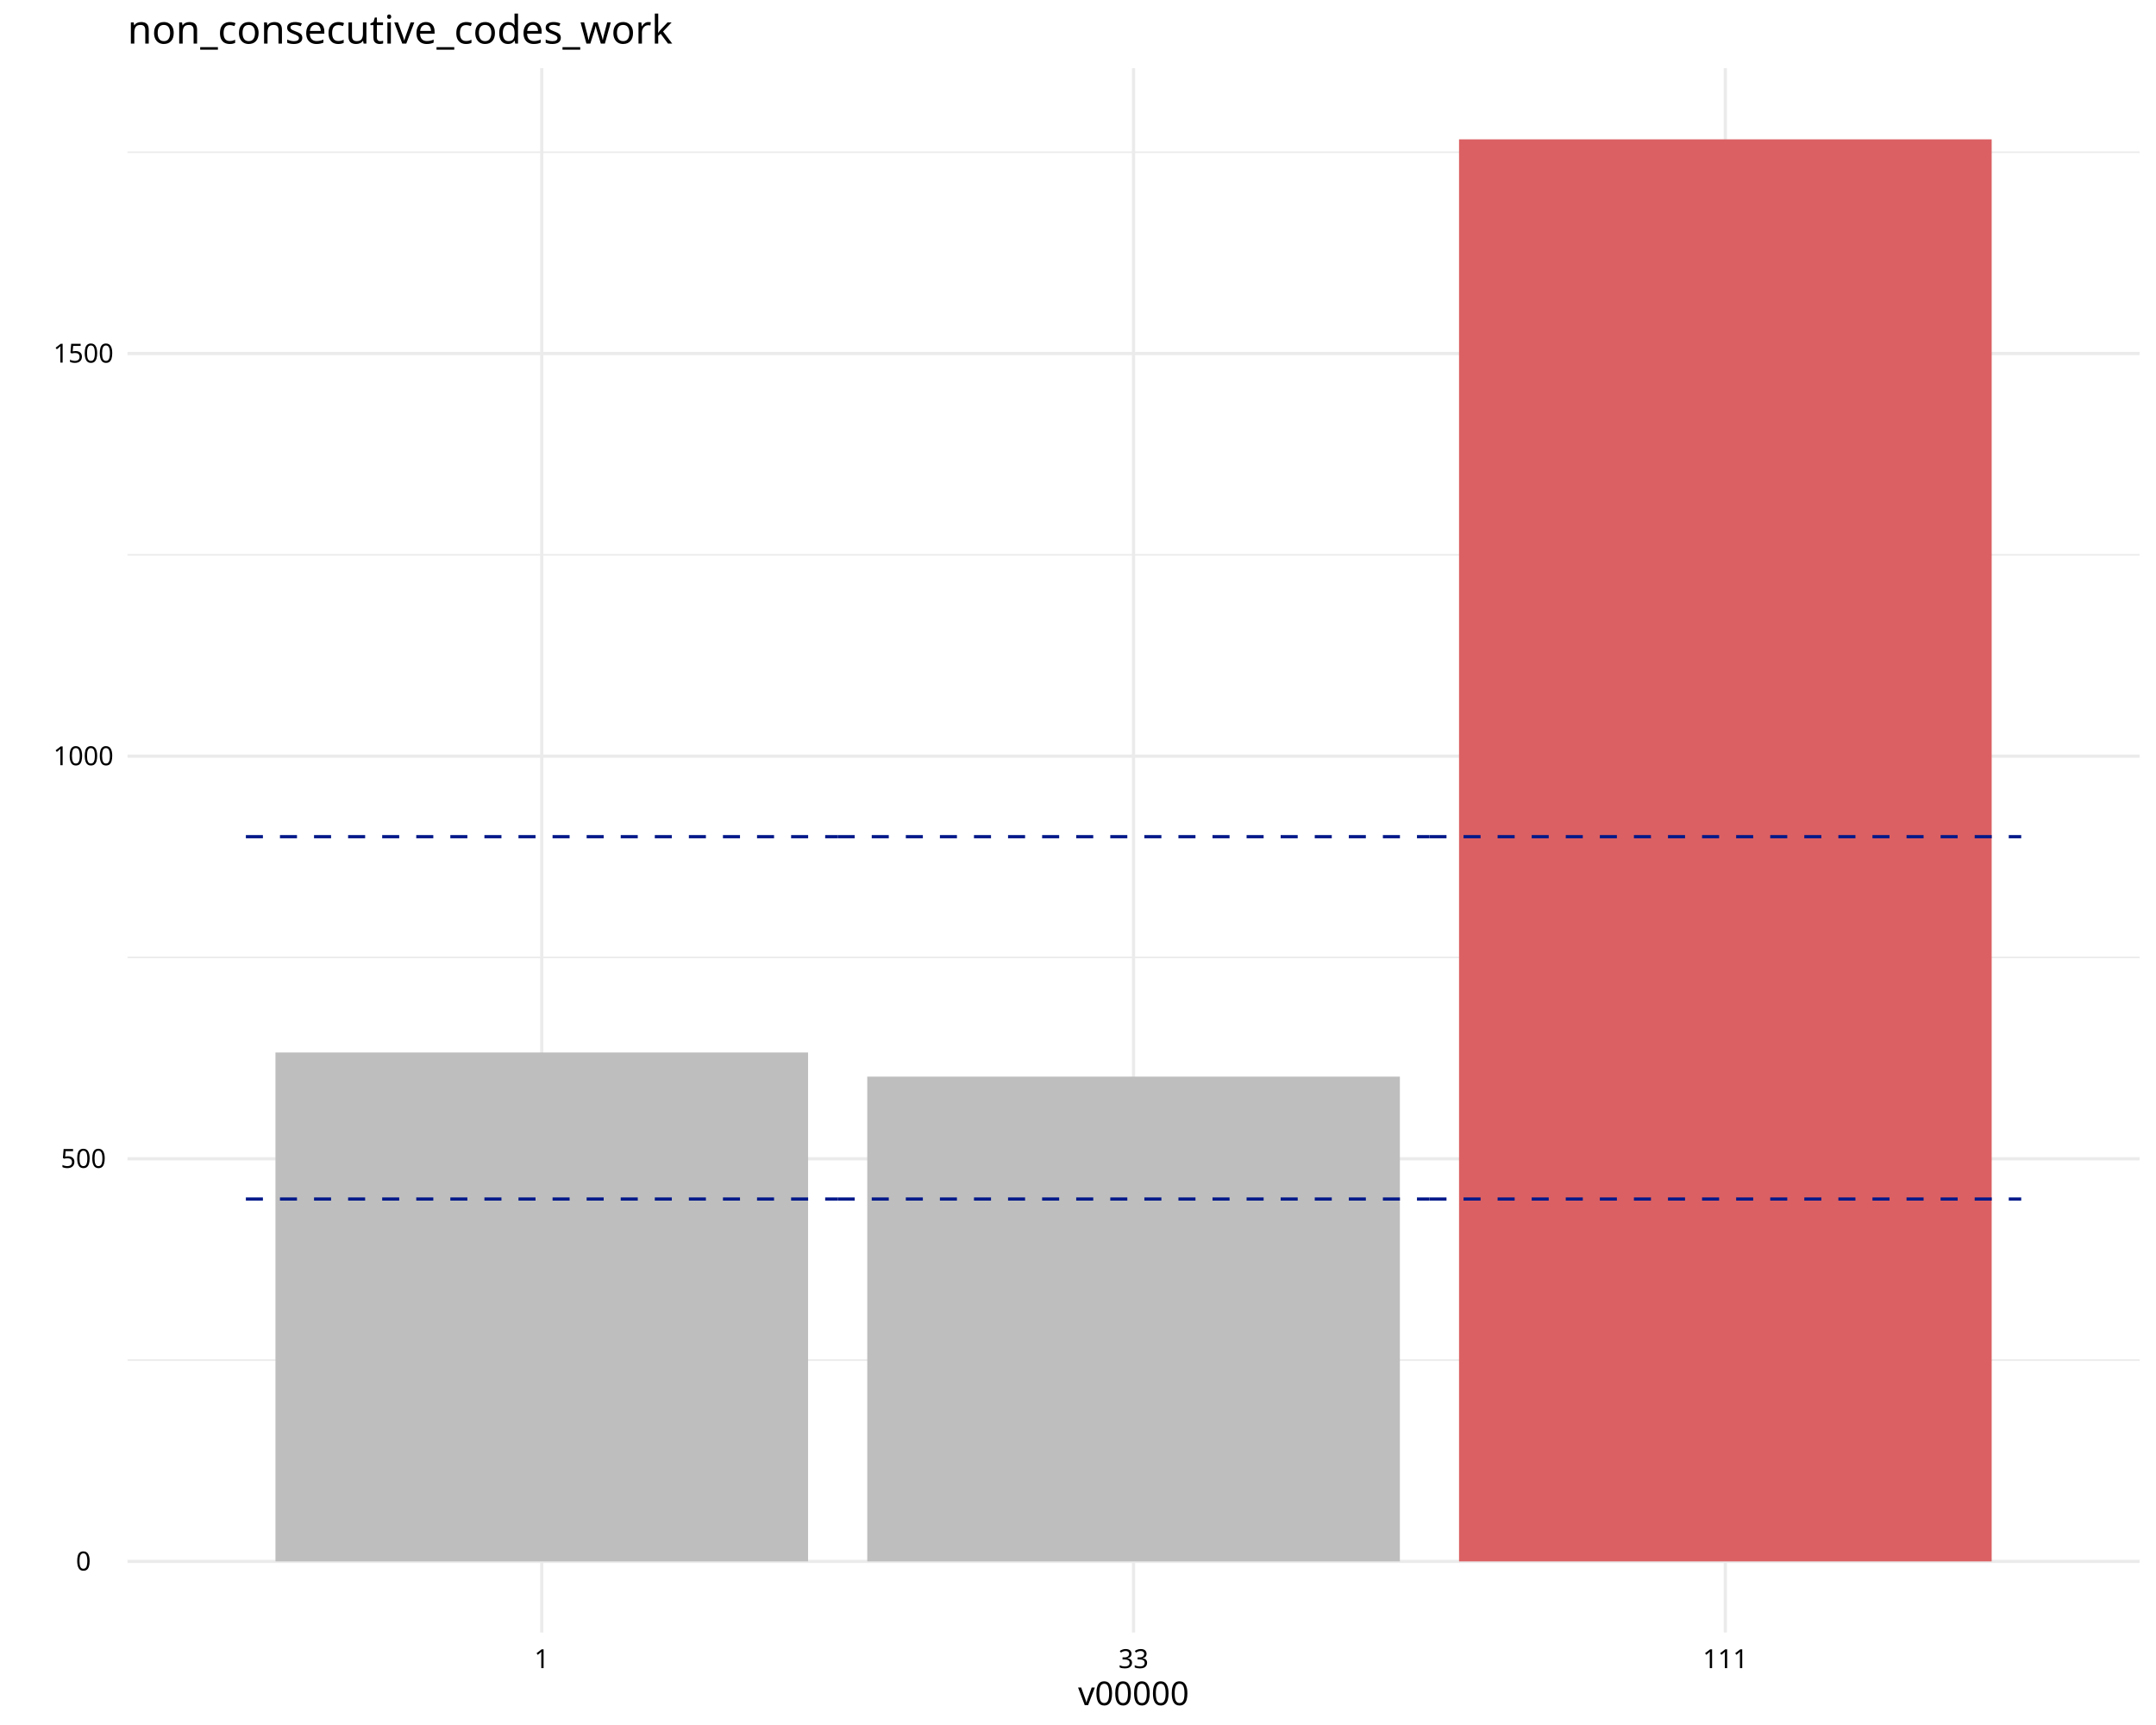
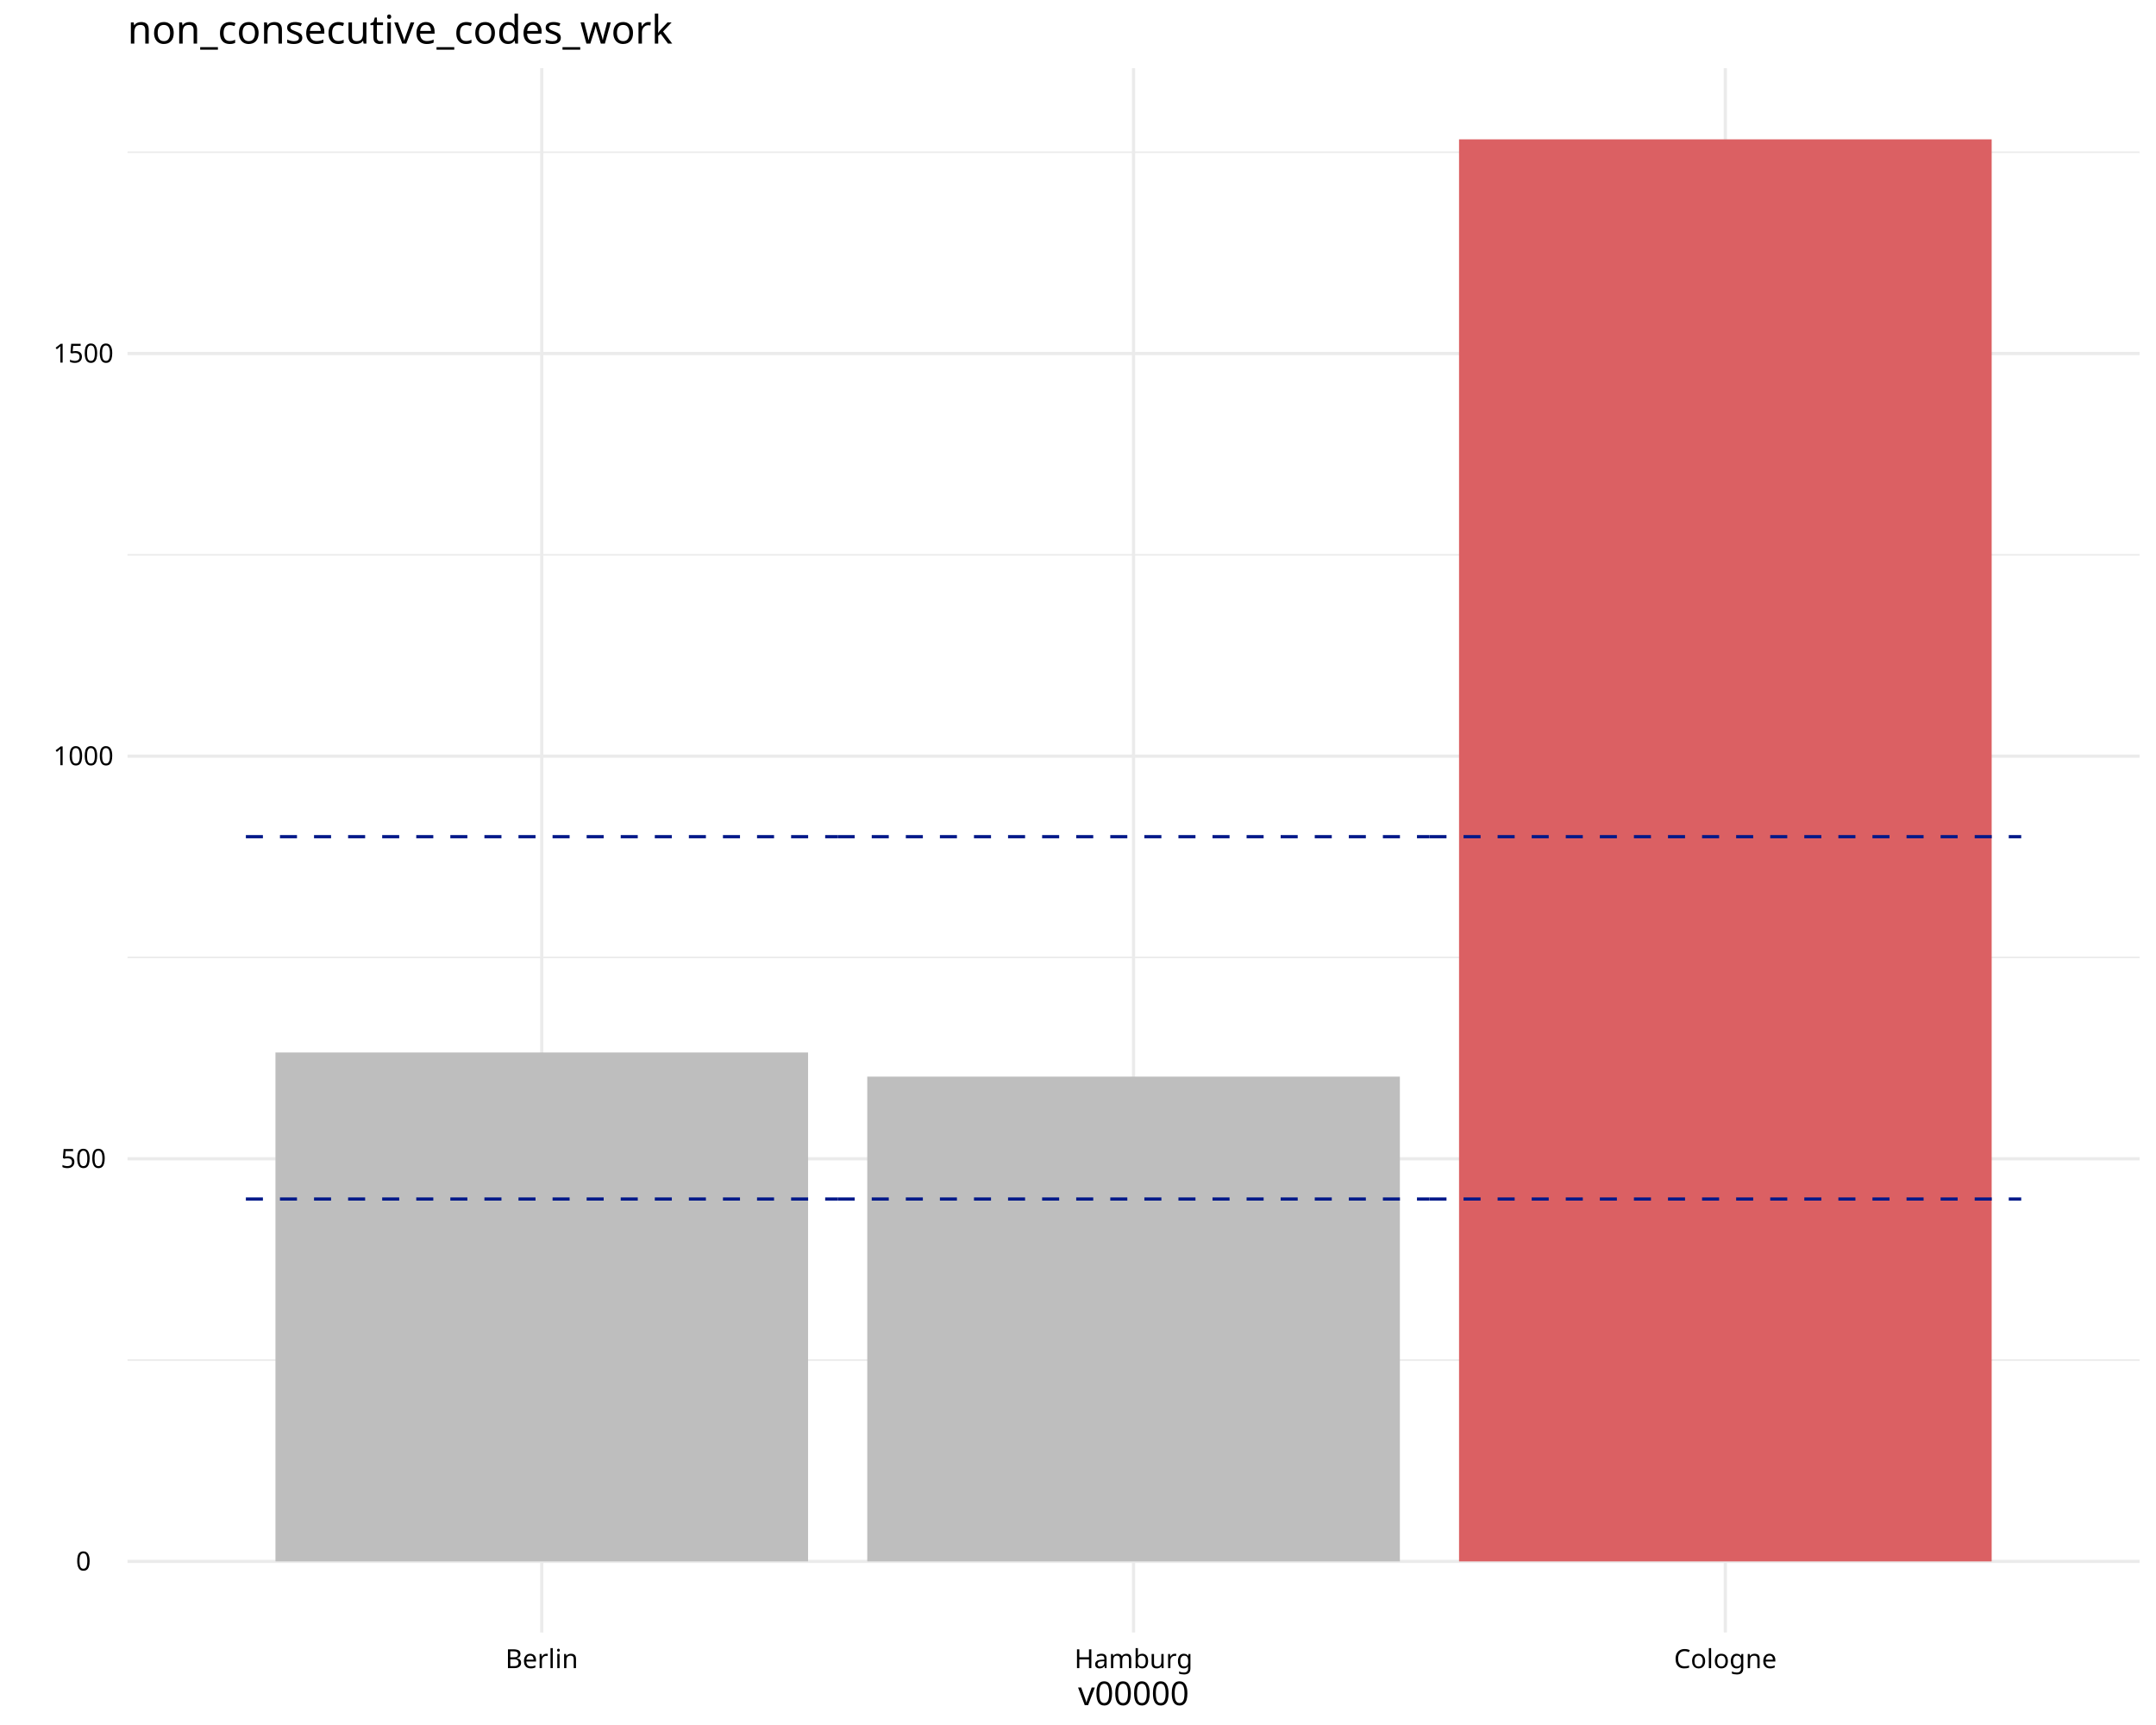
<svg xmlns="http://www.w3.org/2000/svg" class="svglite" data-engine-version="2.0" width="720.00pt" height="576.00pt" viewBox="0 0 720.00 576.00">
  <defs>
    <style type="text/css">
    .svglite line, .svglite polyline, .svglite polygon, .svglite path, .svglite rect, .svglite circle {
      fill: none;
      stroke: #000000;
      stroke-linecap: round;
      stroke-linejoin: round;
      stroke-miterlimit: 10.00;
    }
  </style>
  </defs>
  <rect width="100%" height="100%" style="stroke: none; fill: #FFFFFF;" />
  <defs>
    <clipPath id="cpMC4wMHw3MjAuMDB8MC4wMHw1NzYuMDA=">
      <rect x="0.00" y="0.00" width="720.00" height="576.00" />
    </clipPath>
  </defs>
  <g clip-path="url(#cpMC4wMHw3MjAuMDB8MC4wMHw1NzYuMDA=)">
</g>
  <defs>
    <clipPath id="cpNDIuNTh8NzE0LjUyfDIyLjc4fDU0NS4xMQ==">
      <rect x="42.58" y="22.78" width="671.94" height="522.33" />
    </clipPath>
  </defs>
  <g clip-path="url(#cpNDIuNTh8NzE0LjUyfDIyLjc4fDU0NS4xMQ==)">
    <polyline points="42.58,454.15 714.52,454.15 " style="stroke-width: 0.53; stroke: #EBEBEB; stroke-linecap: butt;" />
    <polyline points="42.58,319.71 714.52,319.71 " style="stroke-width: 0.53; stroke: #EBEBEB; stroke-linecap: butt;" />
    <polyline points="42.58,185.27 714.52,185.27 " style="stroke-width: 0.53; stroke: #EBEBEB; stroke-linecap: butt;" />
    <polyline points="42.58,50.83 714.52,50.83 " style="stroke-width: 0.53; stroke: #EBEBEB; stroke-linecap: butt;" />
    <polyline points="42.58,521.37 714.52,521.37 " style="stroke-width: 1.07; stroke: #EBEBEB; stroke-linecap: butt;" />
    <polyline points="42.58,386.93 714.52,386.93 " style="stroke-width: 1.07; stroke: #EBEBEB; stroke-linecap: butt;" />
    <polyline points="42.58,252.49 714.52,252.49 " style="stroke-width: 1.07; stroke: #EBEBEB; stroke-linecap: butt;" />
    <polyline points="42.58,118.05 714.52,118.05 " style="stroke-width: 1.07; stroke: #EBEBEB; stroke-linecap: butt;" />
    <polyline points="180.92,545.11 180.92,22.78 " style="stroke-width: 1.07; stroke: #EBEBEB; stroke-linecap: butt;" />
    <polyline points="378.55,545.11 378.55,22.78 " style="stroke-width: 1.07; stroke: #EBEBEB; stroke-linecap: butt;" />
    <polyline points="576.18,545.11 576.18,22.78 " style="stroke-width: 1.07; stroke: #EBEBEB; stroke-linecap: butt;" />
    <rect x="91.99" y="351.44" width="177.87" height="169.93" style="stroke-width: 1.07; stroke: none; stroke-linecap: butt; stroke-linejoin: miter; fill: #BEBEBE;" />
    <rect x="289.62" y="359.50" width="177.87" height="161.87" style="stroke-width: 1.07; stroke: none; stroke-linecap: butt; stroke-linejoin: miter; fill: #BEBEBE;" />
    <rect x="487.25" y="46.53" width="177.87" height="474.84" style="stroke-width: 1.07; stroke: none; stroke-linecap: butt; stroke-linejoin: miter; fill: #DB6063;" />
    <line x1="82.11" y1="400.37" x2="279.74" y2="400.37" style="stroke-width: 1.07; stroke: #001889; stroke-dasharray: 5.69,5.69; stroke-linecap: butt;" />
    <line x1="82.11" y1="279.38" x2="279.74" y2="279.38" style="stroke-width: 1.07; stroke: #001889; stroke-dasharray: 5.69,5.69; stroke-linecap: butt;" />
    <line x1="279.74" y1="400.37" x2="477.37" y2="400.37" style="stroke-width: 1.07; stroke: #001889; stroke-dasharray: 5.69,5.69; stroke-linecap: butt;" />
    <line x1="279.74" y1="279.38" x2="477.37" y2="279.38" style="stroke-width: 1.07; stroke: #001889; stroke-dasharray: 5.69,5.69; stroke-linecap: butt;" />
    <line x1="477.37" y1="400.37" x2="674.99" y2="400.37" style="stroke-width: 1.07; stroke: #001889; stroke-dasharray: 5.69,5.69; stroke-linecap: butt;" />
    <line x1="477.37" y1="279.38" x2="674.99" y2="279.38" style="stroke-width: 1.07; stroke: #001889; stroke-dasharray: 5.69,5.69; stroke-linecap: butt;" />
  </g>
  <g clip-path="url(#cpMC4wMHw3MjAuMDB8MC4wMHw1NzYuMDA=)">
    <text x="27.86" y="524.40" text-anchor="middle" style="font-size: 8.80px; font-family: sans;" textLength="4.89px" lengthAdjust="spacingAndGlyphs">0</text>
    <text x="27.86" y="389.96" text-anchor="middle" style="font-size: 8.80px; font-family: sans;" textLength="14.68px" lengthAdjust="spacingAndGlyphs">500</text>
    <text x="27.86" y="255.52" text-anchor="middle" style="font-size: 8.80px; font-family: sans;" textLength="19.58px" lengthAdjust="spacingAndGlyphs">1000</text>
    <text x="27.86" y="121.08" text-anchor="middle" style="font-size: 8.80px; font-family: sans;" textLength="19.58px" lengthAdjust="spacingAndGlyphs">1500</text>
-     <text x="180.92" y="557.01" text-anchor="middle" style="font-size: 8.80px; font-family: sans;" textLength="4.89px" lengthAdjust="spacingAndGlyphs">1</text>
-     <text x="378.55" y="557.01" text-anchor="middle" style="font-size: 8.80px; font-family: sans;" textLength="9.79px" lengthAdjust="spacingAndGlyphs">33</text>
-     <text x="576.18" y="557.01" text-anchor="middle" style="font-size: 8.80px; font-family: sans;" textLength="14.68px" lengthAdjust="spacingAndGlyphs">111</text>
+     <text x="180.92" y="557.01" text-anchor="middle" style="font-size: 8.80px; font-family: sans;" textLength="22.50px" lengthAdjust="spacingAndGlyphs">Berlin</text>
+     <text x="378.55" y="557.01" text-anchor="middle" style="font-size: 8.80px; font-family: sans;" textLength="36.20px" lengthAdjust="spacingAndGlyphs">Hamburg</text>
+     <text x="576.18" y="557.01" text-anchor="middle" style="font-size: 8.80px; font-family: sans;" textLength="32.78px" lengthAdjust="spacingAndGlyphs">Cologne</text>
    <text x="378.55" y="569.38" text-anchor="middle" style="font-size: 11.00px; font-family: sans;" textLength="36.10px" lengthAdjust="spacingAndGlyphs">v00000</text>
    <text x="42.58" y="14.56" style="font-size: 13.20px; font-family: sans;" textLength="176.89px" lengthAdjust="spacingAndGlyphs">non_consecutive_codes_work</text>
  </g>
</svg>
